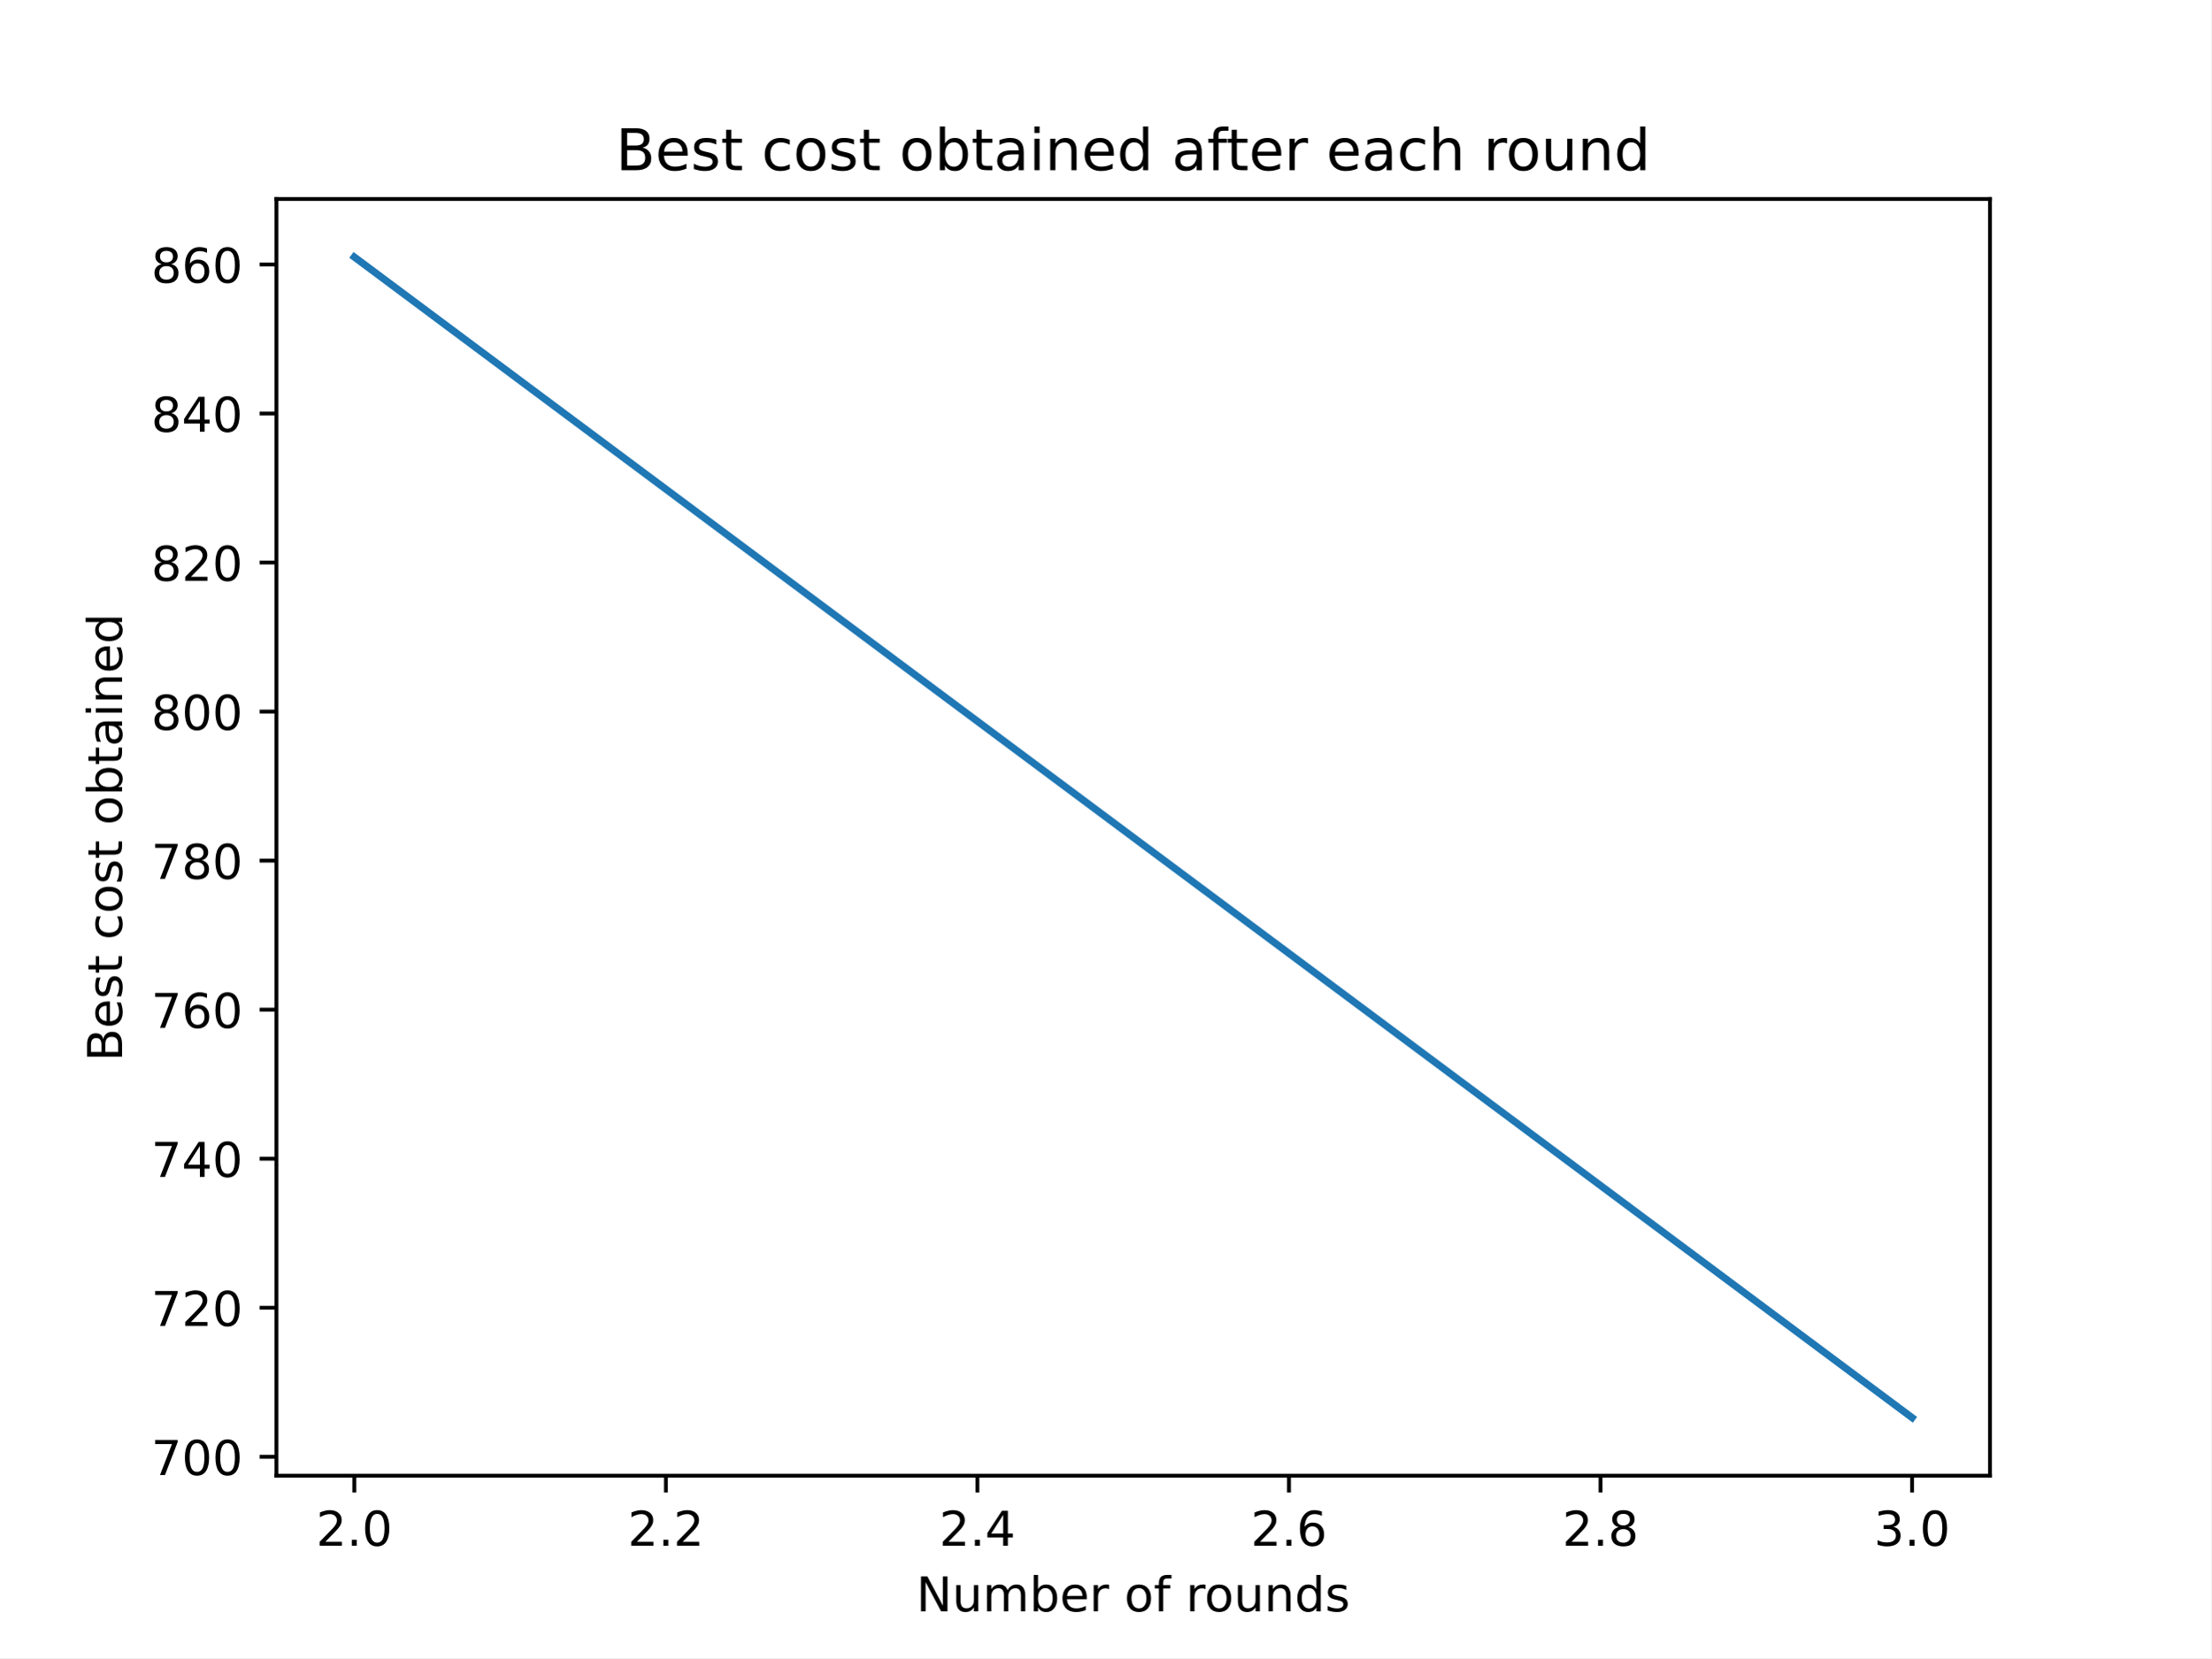
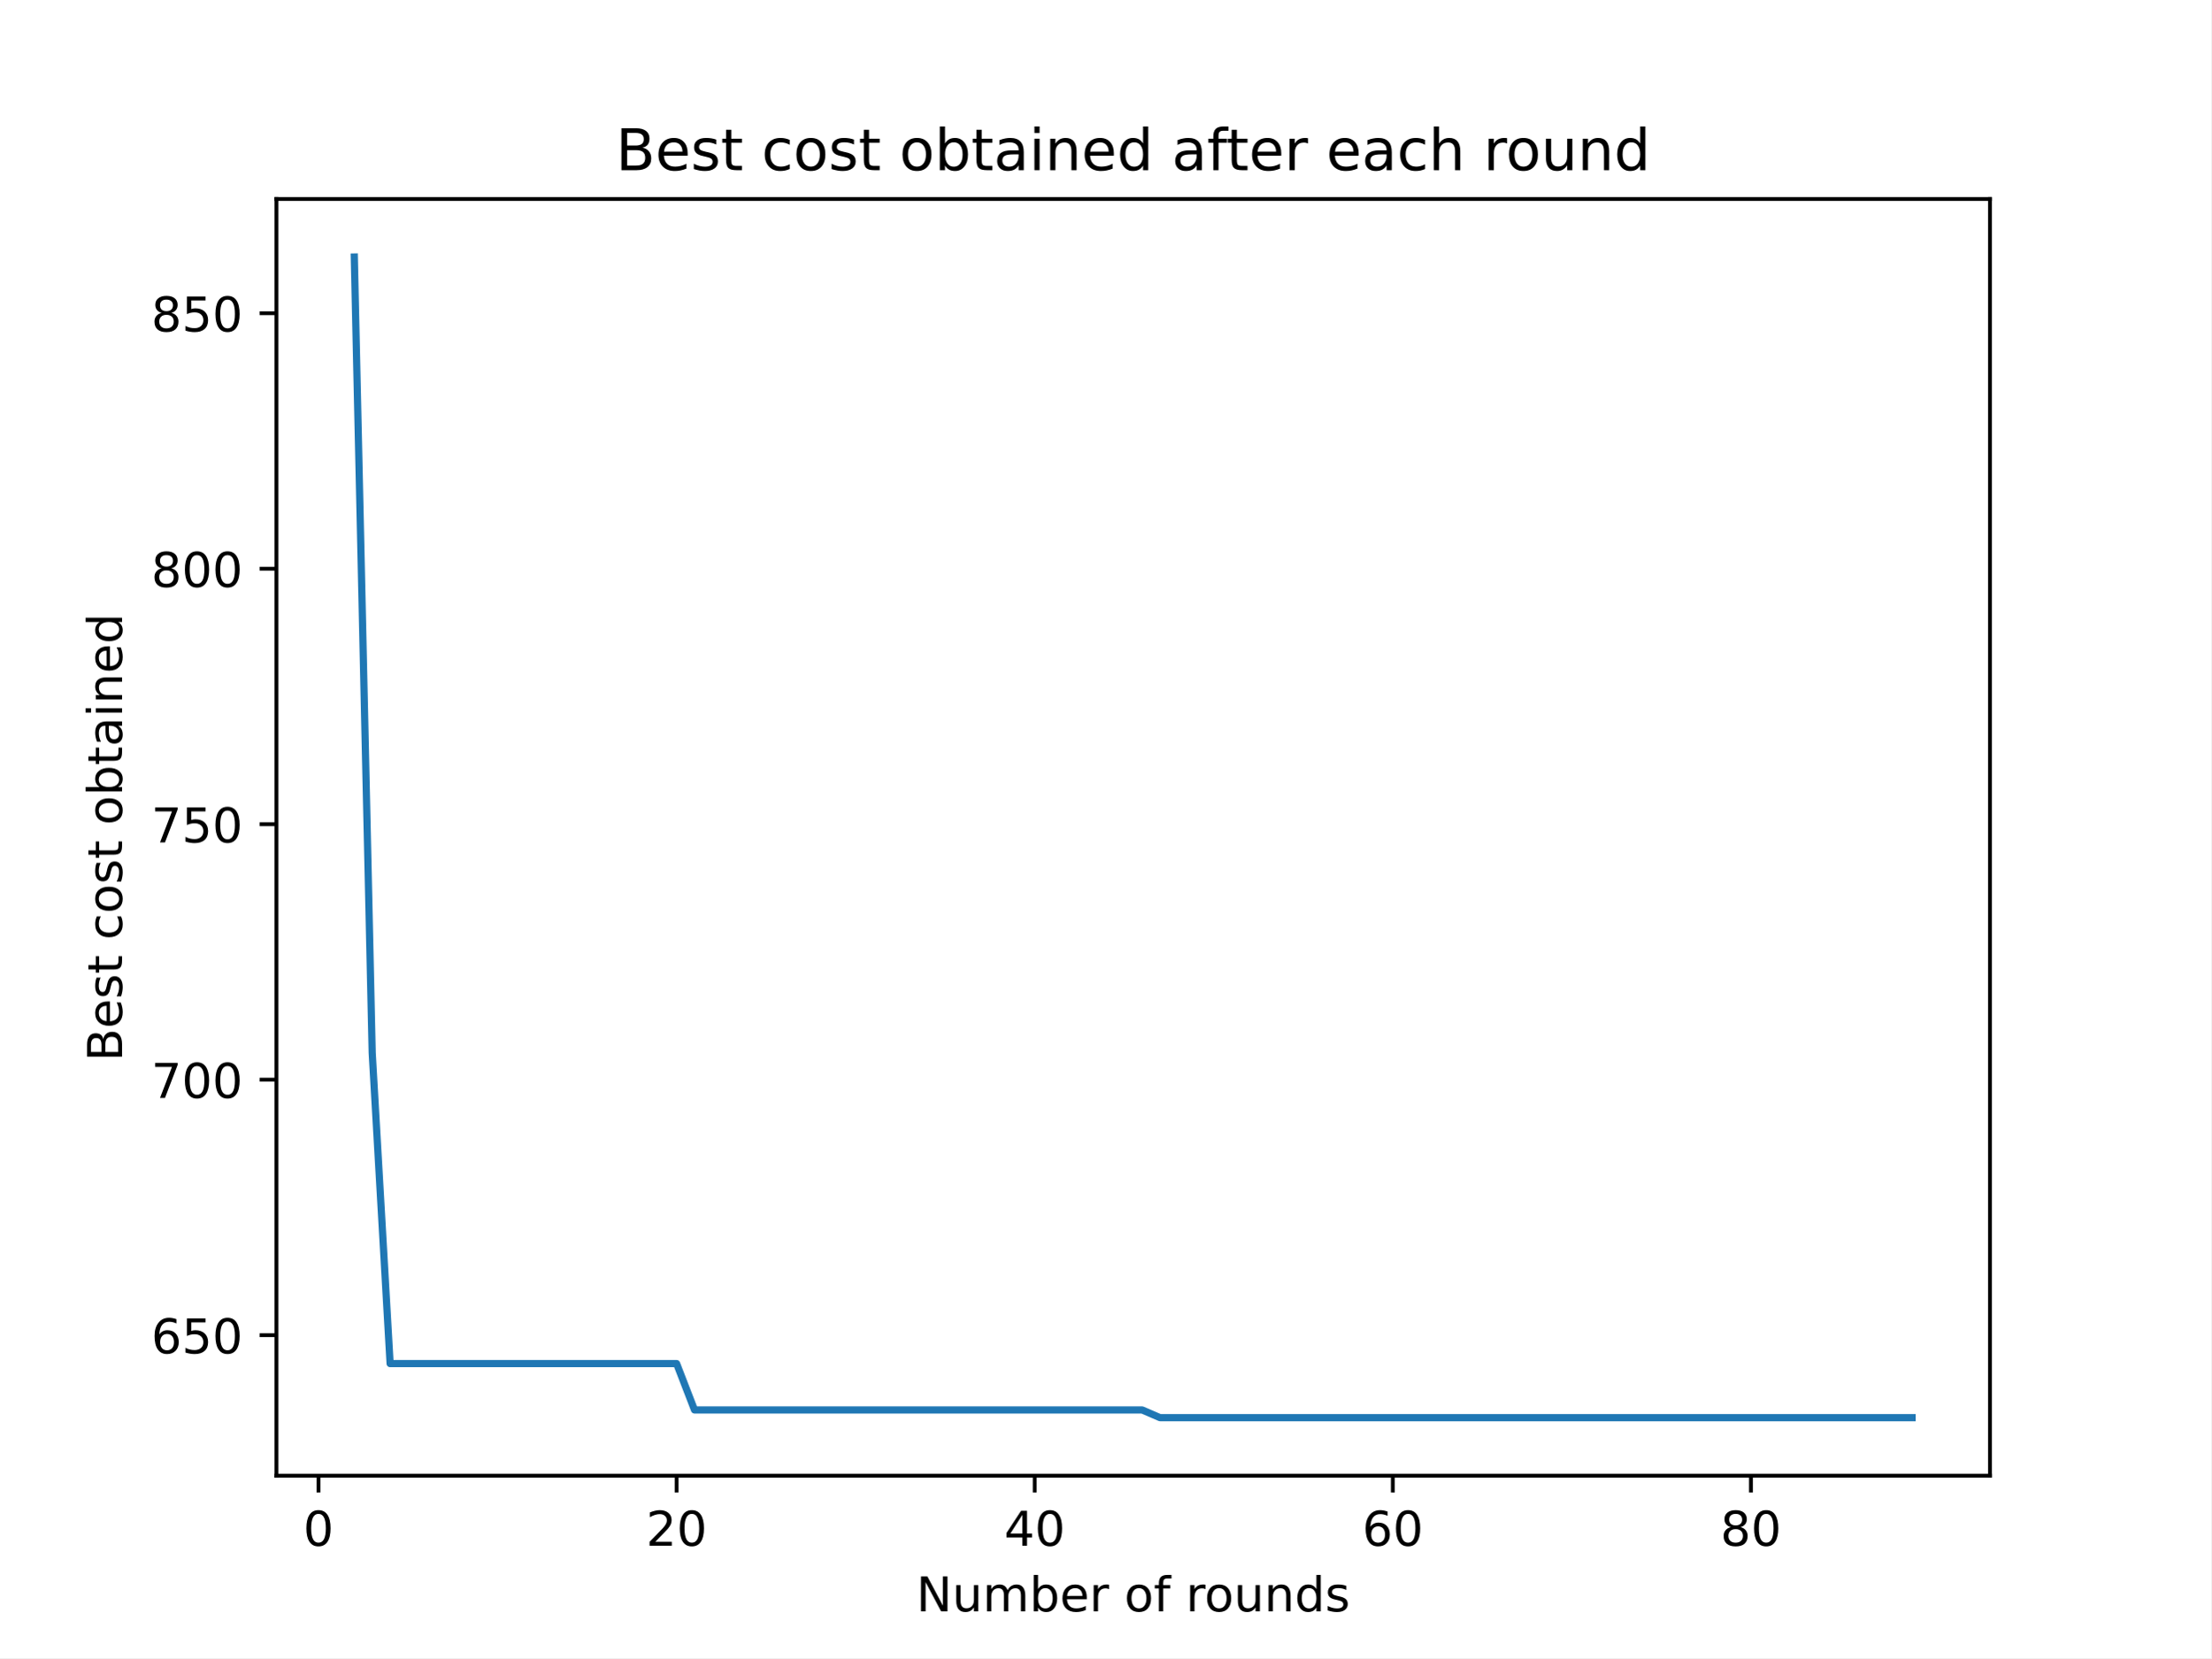
<svg xmlns="http://www.w3.org/2000/svg" xmlns:xlink="http://www.w3.org/1999/xlink" height="345.6pt" version="1.1" viewBox="0 0 460.8 345.6" width="460.8pt">
  <defs>
    <style type="text/css">*{stroke-linecap:butt;stroke-linejoin:round;}</style>
  </defs>
  <g id="figure_1">
    <g id="patch_1">
      <path d="M 0 345.6  L 460.8 345.6  L 460.8 0  L 0 0  z " style="fill:#ffffff;" />
    </g>
    <g id="axes_1">
      <g id="patch_2">
        <path d="M 57.6 307.584  L 414.72 307.584  L 414.72 41.472  L 57.6 41.472  z " style="fill:#ffffff;" />
      </g>
      <g id="matplotlib.axis_1">
        <g id="xtick_1">
          <g id="line2d_1">
            <defs>
-               <path d="M 0 0  L 0 3.5  " id="m3fabe53ad0" style="stroke:#000000;stroke-width:0.8;" />
+               <path d="M 0 0  L 0 3.5  " id="m9502d2cbd4" style="stroke:#000000;stroke-width:0.8;" />
            </defs>
            <g>
-               <use style="stroke:#000000;stroke-width:0.8;" x="73.833" xlink:href="#m3fabe53ad0" y="307.584" />
+               <use style="stroke:#000000;stroke-width:0.8;" x="66.369" xlink:href="#m9502d2cbd4" y="307.584" />
            </g>
          </g>
          <g id="text_1">
-             <g transform="translate(65.88116 322.1824)scale(0.1 -0.1)">
-               <defs>
-                 <path d="M 1228 531  L 3431 531  L 3431 0  L 469 0  L 469 531  Q 828 903 1448 1529  Q 2069 2156 2228 2338  Q 2531 2678 2651 2914  Q 2772 3150 2772 3378  Q 2772 3750 2511 3984  Q 2250 4219 1831 4219  Q 1534 4219 1204 4116  Q 875 4013 500 3803  L 500 4441  Q 881 4594 1212 4672  Q 1544 4750 1819 4750  Q 2544 4750 2975 4387  Q 3406 4025 3406 3419  Q 3406 3131 3298 2873  Q 3191 2616 2906 2266  Q 2828 2175 2409 1742  Q 1991 1309 1228 531  z " id="DejaVuSans-32" transform="scale(0.015625)" />
-                 <path d="M 684 794  L 1344 794  L 1344 0  L 684 0  L 684 794  z " id="DejaVuSans-2e" transform="scale(0.015625)" />
+             <g transform="translate(63.18815 322.1824)scale(0.1 -0.1)">
+               <defs>
                <path d="M 2034 4250  Q 1547 4250 1301 3770  Q 1056 3291 1056 2328  Q 1056 1369 1301 889  Q 1547 409 2034 409  Q 2525 409 2770 889  Q 3016 1369 3016 2328  Q 3016 3291 2770 3770  Q 2525 4250 2034 4250  z M 2034 4750  Q 2819 4750 3233 4129  Q 3647 3509 3647 2328  Q 3647 1150 3233 529  Q 2819 -91 2034 -91  Q 1250 -91 836 529  Q 422 1150 422 2328  Q 422 3509 836 4129  Q 1250 4750 2034 4750  z " id="DejaVuSans-30" transform="scale(0.015625)" />
              </defs>
-               <use xlink:href="#DejaVuSans-32" />
-               <use x="63.623" xlink:href="#DejaVuSans-2e" />
-               <use x="95.41" xlink:href="#DejaVuSans-30" />
+               <use xlink:href="#DejaVuSans-30" />
            </g>
          </g>
        </g>
        <g id="xtick_2">
          <g id="line2d_2">
            <g>
-               <use style="stroke:#000000;stroke-width:0.8;" x="138.764" xlink:href="#m3fabe53ad0" y="307.584" />
+               <use style="stroke:#000000;stroke-width:0.8;" x="141.003" xlink:href="#m9502d2cbd4" y="307.584" />
            </g>
          </g>
          <g id="text_2">
-             <g transform="translate(130.8121 322.1824)scale(0.1 -0.1)">
+             <g transform="translate(134.6401 322.1824)scale(0.1 -0.1)">
+               <defs>
+                 <path d="M 1228 531  L 3431 531  L 3431 0  L 469 0  L 469 531  Q 828 903 1448 1529  Q 2069 2156 2228 2338  Q 2531 2678 2651 2914  Q 2772 3150 2772 3378  Q 2772 3750 2511 3984  Q 2250 4219 1831 4219  Q 1534 4219 1204 4116  Q 875 4013 500 3803  L 500 4441  Q 881 4594 1212 4672  Q 1544 4750 1819 4750  Q 2544 4750 2975 4387  Q 3406 4025 3406 3419  Q 3406 3131 3298 2873  Q 3191 2616 2906 2266  Q 2828 2175 2409 1742  Q 1991 1309 1228 531  z " id="DejaVuSans-32" transform="scale(0.015625)" />
+               </defs>
              <use xlink:href="#DejaVuSans-32" />
-               <use x="63.623" xlink:href="#DejaVuSans-2e" />
-               <use x="95.41" xlink:href="#DejaVuSans-32" />
+               <use x="63.623" xlink:href="#DejaVuSans-30" />
            </g>
          </g>
        </g>
        <g id="xtick_3">
          <g id="line2d_3">
            <g>
-               <use style="stroke:#000000;stroke-width:0.8;" x="203.695" xlink:href="#m3fabe53ad0" y="307.584" />
+               <use style="stroke:#000000;stroke-width:0.8;" x="215.636" xlink:href="#m9502d2cbd4" y="307.584" />
            </g>
          </g>
          <g id="text_3">
-             <g transform="translate(195.743 322.1824)scale(0.1 -0.1)">
+             <g transform="translate(209.2734 322.1824)scale(0.1 -0.1)">
              <defs>
                <path d="M 2419 4116  L 825 1625  L 2419 1625  L 2419 4116  z M 2253 4666  L 3047 4666  L 3047 1625  L 3713 1625  L 3713 1100  L 3047 1100  L 3047 0  L 2419 0  L 2419 1100  L 313 1100  L 313 1709  L 2253 4666  z " id="DejaVuSans-34" transform="scale(0.015625)" />
              </defs>
-               <use xlink:href="#DejaVuSans-32" />
-               <use x="63.623" xlink:href="#DejaVuSans-2e" />
-               <use x="95.41" xlink:href="#DejaVuSans-34" />
+               <use xlink:href="#DejaVuSans-34" />
+               <use x="63.623" xlink:href="#DejaVuSans-30" />
            </g>
          </g>
        </g>
        <g id="xtick_4">
          <g id="line2d_4">
            <g>
-               <use style="stroke:#000000;stroke-width:0.8;" x="268.625" xlink:href="#m3fabe53ad0" y="307.584" />
+               <use style="stroke:#000000;stroke-width:0.8;" x="290.269" xlink:href="#m9502d2cbd4" y="307.584" />
            </g>
          </g>
          <g id="text_4">
-             <g transform="translate(260.6739 322.1824)scale(0.1 -0.1)">
+             <g transform="translate(283.9066 322.1824)scale(0.1 -0.1)">
              <defs>
                <path d="M 2113 2584  Q 1688 2584 1439 2293  Q 1191 2003 1191 1497  Q 1191 994 1439 701  Q 1688 409 2113 409  Q 2538 409 2786 701  Q 3034 994 3034 1497  Q 3034 2003 2786 2293  Q 2538 2584 2113 2584  z M 3366 4563  L 3366 3988  Q 3128 4100 2886 4159  Q 2644 4219 2406 4219  Q 1781 4219 1451 3797  Q 1122 3375 1075 2522  Q 1259 2794 1537 2939  Q 1816 3084 2150 3084  Q 2853 3084 3261 2657  Q 3669 2231 3669 1497  Q 3669 778 3244 343  Q 2819 -91 2113 -91  Q 1303 -91 875 529  Q 447 1150 447 2328  Q 447 3434 972 4092  Q 1497 4750 2381 4750  Q 2619 4750 2861 4703  Q 3103 4656 3366 4563  z " id="DejaVuSans-36" transform="scale(0.015625)" />
              </defs>
-               <use xlink:href="#DejaVuSans-32" />
-               <use x="63.623" xlink:href="#DejaVuSans-2e" />
-               <use x="95.41" xlink:href="#DejaVuSans-36" />
+               <use xlink:href="#DejaVuSans-36" />
+               <use x="63.623" xlink:href="#DejaVuSans-30" />
            </g>
          </g>
        </g>
        <g id="xtick_5">
          <g id="line2d_5">
            <g>
-               <use style="stroke:#000000;stroke-width:0.8;" x="333.556" xlink:href="#m3fabe53ad0" y="307.584" />
+               <use style="stroke:#000000;stroke-width:0.8;" x="364.902" xlink:href="#m9502d2cbd4" y="307.584" />
            </g>
          </g>
          <g id="text_5">
-             <g transform="translate(325.6048 322.1824)scale(0.1 -0.1)">
+             <g transform="translate(358.5398 322.1824)scale(0.1 -0.1)">
              <defs>
                <path d="M 2034 2216  Q 1584 2216 1326 1975  Q 1069 1734 1069 1313  Q 1069 891 1326 650  Q 1584 409 2034 409  Q 2484 409 2743 651  Q 3003 894 3003 1313  Q 3003 1734 2745 1975  Q 2488 2216 2034 2216  z M 1403 2484  Q 997 2584 770 2862  Q 544 3141 544 3541  Q 544 4100 942 4425  Q 1341 4750 2034 4750  Q 2731 4750 3128 4425  Q 3525 4100 3525 3541  Q 3525 3141 3298 2862  Q 3072 2584 2669 2484  Q 3125 2378 3379 2068  Q 3634 1759 3634 1313  Q 3634 634 3220 271  Q 2806 -91 2034 -91  Q 1263 -91 848 271  Q 434 634 434 1313  Q 434 1759 690 2068  Q 947 2378 1403 2484  z M 1172 3481  Q 1172 3119 1398 2916  Q 1625 2713 2034 2713  Q 2441 2713 2670 2916  Q 2900 3119 2900 3481  Q 2900 3844 2670 4047  Q 2441 4250 2034 4250  Q 1625 4250 1398 4047  Q 1172 3844 1172 3481  z " id="DejaVuSans-38" transform="scale(0.015625)" />
              </defs>
-               <use xlink:href="#DejaVuSans-32" />
-               <use x="63.623" xlink:href="#DejaVuSans-2e" />
-               <use x="95.41" xlink:href="#DejaVuSans-38" />
-             </g>
-           </g>
-         </g>
-         <g id="xtick_6">
-           <g id="line2d_6">
-             <g>
-               <use style="stroke:#000000;stroke-width:0.8;" x="398.487" xlink:href="#m3fabe53ad0" y="307.584" />
-             </g>
-           </g>
-           <g id="text_6">
-             <g transform="translate(390.5357 322.1824)scale(0.1 -0.1)">
-               <defs>
-                 <path d="M 2597 2516  Q 3050 2419 3304 2112  Q 3559 1806 3559 1356  Q 3559 666 3084 287  Q 2609 -91 1734 -91  Q 1441 -91 1130 -33  Q 819 25 488 141  L 488 750  Q 750 597 1062 519  Q 1375 441 1716 441  Q 2309 441 2620 675  Q 2931 909 2931 1356  Q 2931 1769 2642 2001  Q 2353 2234 1838 2234  L 1294 2234  L 1294 2753  L 1863 2753  Q 2328 2753 2575 2939  Q 2822 3125 2822 3475  Q 2822 3834 2567 4026  Q 2313 4219 1838 4219  Q 1578 4219 1281 4162  Q 984 4106 628 3988  L 628 4550  Q 988 4650 1302 4700  Q 1616 4750 1894 4750  Q 2613 4750 3031 4423  Q 3450 4097 3450 3541  Q 3450 3153 3228 2886  Q 3006 2619 2597 2516  z " id="DejaVuSans-33" transform="scale(0.015625)" />
-               </defs>
-               <use xlink:href="#DejaVuSans-33" />
-               <use x="63.623" xlink:href="#DejaVuSans-2e" />
-               <use x="95.41" xlink:href="#DejaVuSans-30" />
-             </g>
-           </g>
-         </g>
-         <g id="text_7">
+               <use xlink:href="#DejaVuSans-38" />
+               <use x="63.623" xlink:href="#DejaVuSans-30" />
+             </g>
+           </g>
+         </g>
+         <g id="text_6">
          <g transform="translate(190.9577 335.8606)scale(0.1 -0.1)">
            <defs>
              <path d="M 628 4666  L 1478 4666  L 3547 763  L 3547 4666  L 4159 4666  L 4159 0  L 3309 0  L 1241 3903  L 1241 0  L 628 0  L 628 4666  z " id="DejaVuSans-4e" transform="scale(0.015625)" />
              <path d="M 544 1381  L 544 3500  L 1119 3500  L 1119 1403  Q 1119 906 1312 657  Q 1506 409 1894 409  Q 2359 409 2629 706  Q 2900 1003 2900 1516  L 2900 3500  L 3475 3500  L 3475 0  L 2900 0  L 2900 538  Q 2691 219 2414 64  Q 2138 -91 1772 -91  Q 1169 -91 856 284  Q 544 659 544 1381  z M 1991 3584  L 1991 3584  z " id="DejaVuSans-75" transform="scale(0.015625)" />
              <path d="M 3328 2828  Q 3544 3216 3844 3400  Q 4144 3584 4550 3584  Q 5097 3584 5394 3201  Q 5691 2819 5691 2113  L 5691 0  L 5113 0  L 5113 2094  Q 5113 2597 4934 2840  Q 4756 3084 4391 3084  Q 3944 3084 3684 2787  Q 3425 2491 3425 1978  L 3425 0  L 2847 0  L 2847 2094  Q 2847 2600 2669 2842  Q 2491 3084 2119 3084  Q 1678 3084 1418 2786  Q 1159 2488 1159 1978  L 1159 0  L 581 0  L 581 3500  L 1159 3500  L 1159 2956  Q 1356 3278 1631 3431  Q 1906 3584 2284 3584  Q 2666 3584 2933 3390  Q 3200 3197 3328 2828  z " id="DejaVuSans-6d" transform="scale(0.015625)" />
              <path d="M 3116 1747  Q 3116 2381 2855 2742  Q 2594 3103 2138 3103  Q 1681 3103 1420 2742  Q 1159 2381 1159 1747  Q 1159 1113 1420 752  Q 1681 391 2138 391  Q 2594 391 2855 752  Q 3116 1113 3116 1747  z M 1159 2969  Q 1341 3281 1617 3432  Q 1894 3584 2278 3584  Q 2916 3584 3314 3078  Q 3713 2572 3713 1747  Q 3713 922 3314 415  Q 2916 -91 2278 -91  Q 1894 -91 1617 61  Q 1341 213 1159 525  L 1159 0  L 581 0  L 581 4863  L 1159 4863  L 1159 2969  z " id="DejaVuSans-62" transform="scale(0.015625)" />
              <path d="M 3597 1894  L 3597 1613  L 953 1613  Q 991 1019 1311 708  Q 1631 397 2203 397  Q 2534 397 2845 478  Q 3156 559 3463 722  L 3463 178  Q 3153 47 2828 -22  Q 2503 -91 2169 -91  Q 1331 -91 842 396  Q 353 884 353 1716  Q 353 2575 817 3079  Q 1281 3584 2069 3584  Q 2775 3584 3186 3129  Q 3597 2675 3597 1894  z M 3022 2063  Q 3016 2534 2758 2815  Q 2500 3097 2075 3097  Q 1594 3097 1305 2825  Q 1016 2553 972 2059  L 3022 2063  z " id="DejaVuSans-65" transform="scale(0.015625)" />
              <path d="M 2631 2963  Q 2534 3019 2420 3045  Q 2306 3072 2169 3072  Q 1681 3072 1420 2755  Q 1159 2438 1159 1844  L 1159 0  L 581 0  L 581 3500  L 1159 3500  L 1159 2956  Q 1341 3275 1631 3429  Q 1922 3584 2338 3584  Q 2397 3584 2469 3576  Q 2541 3569 2628 3553  L 2631 2963  z " id="DejaVuSans-72" transform="scale(0.015625)" />
              <path id="DejaVuSans-20" transform="scale(0.015625)" />
              <path d="M 1959 3097  Q 1497 3097 1228 2736  Q 959 2375 959 1747  Q 959 1119 1226 758  Q 1494 397 1959 397  Q 2419 397 2687 759  Q 2956 1122 2956 1747  Q 2956 2369 2687 2733  Q 2419 3097 1959 3097  z M 1959 3584  Q 2709 3584 3137 3096  Q 3566 2609 3566 1747  Q 3566 888 3137 398  Q 2709 -91 1959 -91  Q 1206 -91 779 398  Q 353 888 353 1747  Q 353 2609 779 3096  Q 1206 3584 1959 3584  z " id="DejaVuSans-6f" transform="scale(0.015625)" />
              <path d="M 2375 4863  L 2375 4384  L 1825 4384  Q 1516 4384 1395 4259  Q 1275 4134 1275 3809  L 1275 3500  L 2222 3500  L 2222 3053  L 1275 3053  L 1275 0  L 697 0  L 697 3053  L 147 3053  L 147 3500  L 697 3500  L 697 3744  Q 697 4328 969 4595  Q 1241 4863 1831 4863  L 2375 4863  z " id="DejaVuSans-66" transform="scale(0.015625)" />
              <path d="M 3513 2113  L 3513 0  L 2938 0  L 2938 2094  Q 2938 2591 2744 2837  Q 2550 3084 2163 3084  Q 1697 3084 1428 2787  Q 1159 2491 1159 1978  L 1159 0  L 581 0  L 581 3500  L 1159 3500  L 1159 2956  Q 1366 3272 1645 3428  Q 1925 3584 2291 3584  Q 2894 3584 3203 3211  Q 3513 2838 3513 2113  z " id="DejaVuSans-6e" transform="scale(0.015625)" />
              <path d="M 2906 2969  L 2906 4863  L 3481 4863  L 3481 0  L 2906 0  L 2906 525  Q 2725 213 2448 61  Q 2172 -91 1784 -91  Q 1150 -91 751 415  Q 353 922 353 1747  Q 353 2572 751 3078  Q 1150 3584 1784 3584  Q 2172 3584 2448 3432  Q 2725 3281 2906 2969  z M 947 1747  Q 947 1113 1208 752  Q 1469 391 1925 391  Q 2381 391 2643 752  Q 2906 1113 2906 1747  Q 2906 2381 2643 2742  Q 2381 3103 1925 3103  Q 1469 3103 1208 2742  Q 947 2381 947 1747  z " id="DejaVuSans-64" transform="scale(0.015625)" />
              <path d="M 2834 3397  L 2834 2853  Q 2591 2978 2328 3040  Q 2066 3103 1784 3103  Q 1356 3103 1142 2972  Q 928 2841 928 2578  Q 928 2378 1081 2264  Q 1234 2150 1697 2047  L 1894 2003  Q 2506 1872 2764 1633  Q 3022 1394 3022 966  Q 3022 478 2636 193  Q 2250 -91 1575 -91  Q 1294 -91 989 -36  Q 684 19 347 128  L 347 722  Q 666 556 975 473  Q 1284 391 1588 391  Q 1994 391 2212 530  Q 2431 669 2431 922  Q 2431 1156 2273 1281  Q 2116 1406 1581 1522  L 1381 1569  Q 847 1681 609 1914  Q 372 2147 372 2553  Q 372 3047 722 3315  Q 1072 3584 1716 3584  Q 2034 3584 2315 3537  Q 2597 3491 2834 3397  z " id="DejaVuSans-73" transform="scale(0.015625)" />
            </defs>
            <use xlink:href="#DejaVuSans-4e" />
            <use x="74.805" xlink:href="#DejaVuSans-75" />
            <use x="138.184" xlink:href="#DejaVuSans-6d" />
            <use x="235.596" xlink:href="#DejaVuSans-62" />
            <use x="299.072" xlink:href="#DejaVuSans-65" />
            <use x="360.596" xlink:href="#DejaVuSans-72" />
            <use x="401.709" xlink:href="#DejaVuSans-20" />
            <use x="433.496" xlink:href="#DejaVuSans-6f" />
            <use x="494.678" xlink:href="#DejaVuSans-66" />
            <use x="529.883" xlink:href="#DejaVuSans-20" />
            <use x="561.67" xlink:href="#DejaVuSans-72" />
            <use x="600.533" xlink:href="#DejaVuSans-6f" />
            <use x="661.715" xlink:href="#DejaVuSans-75" />
            <use x="725.094" xlink:href="#DejaVuSans-6e" />
            <use x="788.473" xlink:href="#DejaVuSans-64" />
            <use x="851.949" xlink:href="#DejaVuSans-73" />
          </g>
        </g>
      </g>
      <g id="matplotlib.axis_2">
        <g id="ytick_1">
+           <g id="line2d_6">
+             <defs>
+               <path d="M 0 0  L -3.5 0  " id="m65a65a10f5" style="stroke:#000000;stroke-width:0.8;" />
+             </defs>
+             <g>
+               <use style="stroke:#000000;stroke-width:0.8;" x="57.6" xlink:href="#m65a65a10f5" y="278.289" />
+             </g>
+           </g>
+           <g id="text_7">
+             <g transform="translate(31.5125 282.0882)scale(0.1 -0.1)">
+               <defs>
+                 <path d="M 691 4666  L 3169 4666  L 3169 4134  L 1269 4134  L 1269 2991  Q 1406 3038 1543 3061  Q 1681 3084 1819 3084  Q 2600 3084 3056 2656  Q 3513 2228 3513 1497  Q 3513 744 3044 326  Q 2575 -91 1722 -91  Q 1428 -91 1123 -41  Q 819 9 494 109  L 494 744  Q 775 591 1075 516  Q 1375 441 1709 441  Q 2250 441 2565 725  Q 2881 1009 2881 1497  Q 2881 1984 2565 2268  Q 2250 2553 1709 2553  Q 1456 2553 1204 2497  Q 953 2441 691 2322  L 691 4666  z " id="DejaVuSans-35" transform="scale(0.015625)" />
+               </defs>
+               <use xlink:href="#DejaVuSans-36" />
+               <use x="63.623" xlink:href="#DejaVuSans-35" />
+               <use x="127.246" xlink:href="#DejaVuSans-30" />
+             </g>
+           </g>
+         </g>
+         <g id="ytick_2">
          <g id="line2d_7">
-             <defs>
-               <path d="M 0 0  L -3.5 0  " id="mf43fc42921" style="stroke:#000000;stroke-width:0.8;" />
-             </defs>
-             <g>
-               <use style="stroke:#000000;stroke-width:0.8;" x="57.6" xlink:href="#mf43fc42921" y="303.641" />
+             <g>
+               <use style="stroke:#000000;stroke-width:0.8;" x="57.6" xlink:href="#m65a65a10f5" y="225.037" />
            </g>
          </g>
          <g id="text_8">
-             <g transform="translate(31.5125 307.44)scale(0.1 -0.1)">
+             <g transform="translate(31.5125 228.8365)scale(0.1 -0.1)">
              <defs>
                <path d="M 525 4666  L 3525 4666  L 3525 4397  L 1831 0  L 1172 0  L 2766 4134  L 525 4134  L 525 4666  z " id="DejaVuSans-37" transform="scale(0.015625)" />
              </defs>
              <use xlink:href="#DejaVuSans-37" />
              <use x="63.623" xlink:href="#DejaVuSans-30" />
              <use x="127.246" xlink:href="#DejaVuSans-30" />
            </g>
          </g>
        </g>
-         <g id="ytick_2">
+         <g id="ytick_3">
          <g id="line2d_8">
            <g>
-               <use style="stroke:#000000;stroke-width:0.8;" x="57.6" xlink:href="#mf43fc42921" y="272.576" />
+               <use style="stroke:#000000;stroke-width:0.8;" x="57.6" xlink:href="#m65a65a10f5" y="171.786" />
            </g>
          </g>
          <g id="text_9">
-             <g transform="translate(31.5125 276.3748)scale(0.1 -0.1)">
+             <g transform="translate(31.5125 175.5849)scale(0.1 -0.1)">
              <use xlink:href="#DejaVuSans-37" />
-               <use x="63.623" xlink:href="#DejaVuSans-32" />
-               <use x="127.246" xlink:href="#DejaVuSans-30" />
-             </g>
-           </g>
-         </g>
-         <g id="ytick_3">
+               <use x="63.623" xlink:href="#DejaVuSans-35" />
+               <use x="127.246" xlink:href="#DejaVuSans-30" />
+             </g>
+           </g>
+         </g>
+         <g id="ytick_4">
          <g id="line2d_9">
            <g>
-               <use style="stroke:#000000;stroke-width:0.8;" x="57.6" xlink:href="#mf43fc42921" y="241.51" />
+               <use style="stroke:#000000;stroke-width:0.8;" x="57.6" xlink:href="#m65a65a10f5" y="118.534" />
            </g>
          </g>
          <g id="text_10">
-             <g transform="translate(31.5125 245.3097)scale(0.1 -0.1)">
-               <use xlink:href="#DejaVuSans-37" />
-               <use x="63.623" xlink:href="#DejaVuSans-34" />
-               <use x="127.246" xlink:href="#DejaVuSans-30" />
-             </g>
-           </g>
-         </g>
-         <g id="ytick_4">
+             <g transform="translate(31.5125 122.3332)scale(0.1 -0.1)">
+               <use xlink:href="#DejaVuSans-38" />
+               <use x="63.623" xlink:href="#DejaVuSans-30" />
+               <use x="127.246" xlink:href="#DejaVuSans-30" />
+             </g>
+           </g>
+         </g>
+         <g id="ytick_5">
          <g id="line2d_10">
            <g>
-               <use style="stroke:#000000;stroke-width:0.8;" x="57.6" xlink:href="#mf43fc42921" y="210.445" />
+               <use style="stroke:#000000;stroke-width:0.8;" x="57.6" xlink:href="#m65a65a10f5" y="65.282" />
            </g>
          </g>
          <g id="text_11">
-             <g transform="translate(31.5125 214.2446)scale(0.1 -0.1)">
-               <use xlink:href="#DejaVuSans-37" />
-               <use x="63.623" xlink:href="#DejaVuSans-36" />
-               <use x="127.246" xlink:href="#DejaVuSans-30" />
-             </g>
-           </g>
-         </g>
-         <g id="ytick_5">
-           <g id="line2d_11">
-             <g>
-               <use style="stroke:#000000;stroke-width:0.8;" x="57.6" xlink:href="#mf43fc42921" y="179.38" />
-             </g>
-           </g>
-           <g id="text_12">
-             <g transform="translate(31.5125 183.1794)scale(0.1 -0.1)">
-               <use xlink:href="#DejaVuSans-37" />
-               <use x="63.623" xlink:href="#DejaVuSans-38" />
-               <use x="127.246" xlink:href="#DejaVuSans-30" />
-             </g>
-           </g>
-         </g>
-         <g id="ytick_6">
-           <g id="line2d_12">
-             <g>
-               <use style="stroke:#000000;stroke-width:0.8;" x="57.6" xlink:href="#mf43fc42921" y="148.315" />
-             </g>
-           </g>
-           <g id="text_13">
-             <g transform="translate(31.5125 152.1143)scale(0.1 -0.1)">
+             <g transform="translate(31.5125 69.08152)scale(0.1 -0.1)">
              <use xlink:href="#DejaVuSans-38" />
-               <use x="63.623" xlink:href="#DejaVuSans-30" />
-               <use x="127.246" xlink:href="#DejaVuSans-30" />
-             </g>
-           </g>
-         </g>
-         <g id="ytick_7">
-           <g id="line2d_13">
-             <g>
-               <use style="stroke:#000000;stroke-width:0.8;" x="57.6" xlink:href="#mf43fc42921" y="117.25" />
-             </g>
-           </g>
-           <g id="text_14">
-             <g transform="translate(31.5125 121.0492)scale(0.1 -0.1)">
-               <use xlink:href="#DejaVuSans-38" />
-               <use x="63.623" xlink:href="#DejaVuSans-32" />
-               <use x="127.246" xlink:href="#DejaVuSans-30" />
-             </g>
-           </g>
-         </g>
-         <g id="ytick_8">
-           <g id="line2d_14">
-             <g>
-               <use style="stroke:#000000;stroke-width:0.8;" x="57.6" xlink:href="#mf43fc42921" y="86.185" />
-             </g>
-           </g>
-           <g id="text_15">
-             <g transform="translate(31.5125 89.98405)scale(0.1 -0.1)">
-               <use xlink:href="#DejaVuSans-38" />
-               <use x="63.623" xlink:href="#DejaVuSans-34" />
-               <use x="127.246" xlink:href="#DejaVuSans-30" />
-             </g>
-           </g>
-         </g>
-         <g id="ytick_9">
-           <g id="line2d_15">
-             <g>
-               <use style="stroke:#000000;stroke-width:0.8;" x="57.6" xlink:href="#mf43fc42921" y="55.12" />
-             </g>
-           </g>
-           <g id="text_16">
-             <g transform="translate(31.5125 58.91892)scale(0.1 -0.1)">
-               <use xlink:href="#DejaVuSans-38" />
-               <use x="63.623" xlink:href="#DejaVuSans-36" />
-               <use x="127.246" xlink:href="#DejaVuSans-30" />
-             </g>
-           </g>
-         </g>
-         <g id="text_17">
+               <use x="63.623" xlink:href="#DejaVuSans-35" />
+               <use x="127.246" xlink:href="#DejaVuSans-30" />
+             </g>
+           </g>
+         </g>
+         <g id="text_12">
          <g transform="translate(25.43281 221.2178)rotate(-90)scale(0.1 -0.1)">
            <defs>
              <path d="M 1259 2228  L 1259 519  L 2272 519  Q 2781 519 3026 730  Q 3272 941 3272 1375  Q 3272 1813 3026 2020  Q 2781 2228 2272 2228  L 1259 2228  z M 1259 4147  L 1259 2741  L 2194 2741  Q 2656 2741 2882 2914  Q 3109 3088 3109 3444  Q 3109 3797 2882 3972  Q 2656 4147 2194 4147  L 1259 4147  z M 628 4666  L 2241 4666  Q 2963 4666 3353 4366  Q 3744 4066 3744 3513  Q 3744 3084 3544 2831  Q 3344 2578 2956 2516  Q 3422 2416 3680 2098  Q 3938 1781 3938 1306  Q 3938 681 3513 340  Q 3088 0 2303 0  L 628 0  L 628 4666  z " id="DejaVuSans-42" transform="scale(0.015625)" />
              <path d="M 1172 4494  L 1172 3500  L 2356 3500  L 2356 3053  L 1172 3053  L 1172 1153  Q 1172 725 1289 603  Q 1406 481 1766 481  L 2356 481  L 2356 0  L 1766 0  Q 1100 0 847 248  Q 594 497 594 1153  L 594 3053  L 172 3053  L 172 3500  L 594 3500  L 594 4494  L 1172 4494  z " id="DejaVuSans-74" transform="scale(0.015625)" />
              <path d="M 3122 3366  L 3122 2828  Q 2878 2963 2633 3030  Q 2388 3097 2138 3097  Q 1578 3097 1268 2742  Q 959 2388 959 1747  Q 959 1106 1268 751  Q 1578 397 2138 397  Q 2388 397 2633 464  Q 2878 531 3122 666  L 3122 134  Q 2881 22 2623 -34  Q 2366 -91 2075 -91  Q 1284 -91 818 406  Q 353 903 353 1747  Q 353 2603 823 3093  Q 1294 3584 2113 3584  Q 2378 3584 2631 3529  Q 2884 3475 3122 3366  z " id="DejaVuSans-63" transform="scale(0.015625)" />
              <path d="M 2194 1759  Q 1497 1759 1228 1600  Q 959 1441 959 1056  Q 959 750 1161 570  Q 1363 391 1709 391  Q 2188 391 2477 730  Q 2766 1069 2766 1631  L 2766 1759  L 2194 1759  z M 3341 1997  L 3341 0  L 2766 0  L 2766 531  Q 2569 213 2275 61  Q 1981 -91 1556 -91  Q 1019 -91 701 211  Q 384 513 384 1019  Q 384 1609 779 1909  Q 1175 2209 1959 2209  L 2766 2209  L 2766 2266  Q 2766 2663 2505 2880  Q 2244 3097 1772 3097  Q 1472 3097 1187 3025  Q 903 2953 641 2809  L 641 3341  Q 956 3463 1253 3523  Q 1550 3584 1831 3584  Q 2591 3584 2966 3190  Q 3341 2797 3341 1997  z " id="DejaVuSans-61" transform="scale(0.015625)" />
              <path d="M 603 3500  L 1178 3500  L 1178 0  L 603 0  L 603 3500  z M 603 4863  L 1178 4863  L 1178 4134  L 603 4134  L 603 4863  z " id="DejaVuSans-69" transform="scale(0.015625)" />
            </defs>
            <use xlink:href="#DejaVuSans-42" />
            <use x="68.604" xlink:href="#DejaVuSans-65" />
            <use x="130.127" xlink:href="#DejaVuSans-73" />
            <use x="182.227" xlink:href="#DejaVuSans-74" />
            <use x="221.436" xlink:href="#DejaVuSans-20" />
            <use x="253.223" xlink:href="#DejaVuSans-63" />
            <use x="308.203" xlink:href="#DejaVuSans-6f" />
            <use x="369.385" xlink:href="#DejaVuSans-73" />
            <use x="421.484" xlink:href="#DejaVuSans-74" />
            <use x="460.693" xlink:href="#DejaVuSans-20" />
            <use x="492.48" xlink:href="#DejaVuSans-6f" />
            <use x="553.662" xlink:href="#DejaVuSans-62" />
            <use x="617.139" xlink:href="#DejaVuSans-74" />
            <use x="656.348" xlink:href="#DejaVuSans-61" />
            <use x="717.627" xlink:href="#DejaVuSans-69" />
            <use x="745.41" xlink:href="#DejaVuSans-6e" />
            <use x="808.789" xlink:href="#DejaVuSans-65" />
            <use x="870.312" xlink:href="#DejaVuSans-64" />
          </g>
        </g>
      </g>
-       <g id="line2d_16">
-         <path clip-path="url(#pcc23b9dcb9)" d="M 73.833 53.568  L 398.487 295.488  " style="fill:none;stroke:#1f77b4;stroke-linecap:square;stroke-width:1.5;" />
+       <g id="line2d_11">
+         <path clip-path="url(#p300d911f55)" d="M 73.833 53.568  L 77.564 219.447  L 81.296 284.213  L 85.028 284.213  L 88.759 284.213  L 92.491 284.213  L 96.223 284.213  L 99.954 284.213  L 103.686 284.213  L 107.418 284.213  L 111.149 284.213  L 114.881 284.213  L 118.613 284.213  L 122.344 284.213  L 126.076 284.213  L 129.808 284.213  L 133.539 284.213  L 137.271 284.213  L 141.003 284.213  L 144.734 293.875  L 148.466 293.875  L 152.198 293.875  L 155.929 293.875  L 159.661 293.875  L 163.393 293.875  L 167.124 293.875  L 170.856 293.875  L 174.588 293.875  L 178.319 293.875  L 182.051 293.875  L 185.783 293.875  L 189.514 293.875  L 193.246 293.875  L 196.978 293.875  L 200.709 293.875  L 204.441 293.875  L 208.173 293.875  L 211.904 293.875  L 215.636 293.875  L 219.368 293.875  L 223.099 293.875  L 226.831 293.875  L 230.563 293.875  L 234.294 293.875  L 238.026 293.875  L 241.757 295.488  L 245.489 295.488  L 249.221 295.488  L 252.952 295.488  L 256.684 295.488  L 260.416 295.488  L 264.147 295.488  L 267.879 295.488  L 271.611 295.488  L 275.342 295.488  L 279.074 295.488  L 282.806 295.488  L 286.537 295.488  L 290.269 295.488  L 294.001 295.488  L 297.732 295.488  L 301.464 295.488  L 305.196 295.488  L 308.927 295.488  L 312.659 295.488  L 316.391 295.488  L 320.122 295.488  L 323.854 295.488  L 327.586 295.488  L 331.317 295.488  L 335.049 295.488  L 338.781 295.488  L 342.512 295.488  L 346.244 295.488  L 349.976 295.488  L 353.707 295.488  L 357.439 295.488  L 361.171 295.488  L 364.902 295.488  L 368.634 295.488  L 372.366 295.488  L 376.097 295.488  L 379.829 295.488  L 383.561 295.488  L 387.292 295.488  L 391.024 295.488  L 394.756 295.488  L 398.487 295.488  " style="fill:none;stroke:#1f77b4;stroke-linecap:square;stroke-width:1.5;" />
      </g>
      <g id="patch_3">
        <path d="M 57.6 307.584  L 57.6 41.472  " style="fill:none;stroke:#000000;stroke-linecap:square;stroke-linejoin:miter;stroke-width:0.8;" />
      </g>
      <g id="patch_4">
        <path d="M 414.72 307.584  L 414.72 41.472  " style="fill:none;stroke:#000000;stroke-linecap:square;stroke-linejoin:miter;stroke-width:0.8;" />
      </g>
      <g id="patch_5">
        <path d="M 57.6 307.584  L 414.72 307.584  " style="fill:none;stroke:#000000;stroke-linecap:square;stroke-linejoin:miter;stroke-width:0.8;" />
      </g>
      <g id="patch_6">
        <path d="M 57.6 41.472  L 414.72 41.472  " style="fill:none;stroke:#000000;stroke-linecap:square;stroke-linejoin:miter;stroke-width:0.8;" />
      </g>
-       <g id="text_18">
+       <g id="text_13">
        <g transform="translate(128.3297 35.472)scale(0.12 -0.12)">
          <defs>
            <path d="M 3513 2113  L 3513 0  L 2938 0  L 2938 2094  Q 2938 2591 2744 2837  Q 2550 3084 2163 3084  Q 1697 3084 1428 2787  Q 1159 2491 1159 1978  L 1159 0  L 581 0  L 581 4863  L 1159 4863  L 1159 2956  Q 1366 3272 1645 3428  Q 1925 3584 2291 3584  Q 2894 3584 3203 3211  Q 3513 2838 3513 2113  z " id="DejaVuSans-68" transform="scale(0.015625)" />
          </defs>
          <use xlink:href="#DejaVuSans-42" />
          <use x="68.604" xlink:href="#DejaVuSans-65" />
          <use x="130.127" xlink:href="#DejaVuSans-73" />
          <use x="182.227" xlink:href="#DejaVuSans-74" />
          <use x="221.436" xlink:href="#DejaVuSans-20" />
          <use x="253.223" xlink:href="#DejaVuSans-63" />
          <use x="308.203" xlink:href="#DejaVuSans-6f" />
          <use x="369.385" xlink:href="#DejaVuSans-73" />
          <use x="421.484" xlink:href="#DejaVuSans-74" />
          <use x="460.693" xlink:href="#DejaVuSans-20" />
          <use x="492.48" xlink:href="#DejaVuSans-6f" />
          <use x="553.662" xlink:href="#DejaVuSans-62" />
          <use x="617.139" xlink:href="#DejaVuSans-74" />
          <use x="656.348" xlink:href="#DejaVuSans-61" />
          <use x="717.627" xlink:href="#DejaVuSans-69" />
          <use x="745.41" xlink:href="#DejaVuSans-6e" />
          <use x="808.789" xlink:href="#DejaVuSans-65" />
          <use x="870.312" xlink:href="#DejaVuSans-64" />
          <use x="933.789" xlink:href="#DejaVuSans-20" />
          <use x="965.576" xlink:href="#DejaVuSans-61" />
          <use x="1026.855" xlink:href="#DejaVuSans-66" />
          <use x="1060.311" xlink:href="#DejaVuSans-74" />
          <use x="1099.52" xlink:href="#DejaVuSans-65" />
          <use x="1161.043" xlink:href="#DejaVuSans-72" />
          <use x="1202.156" xlink:href="#DejaVuSans-20" />
          <use x="1233.943" xlink:href="#DejaVuSans-65" />
          <use x="1295.467" xlink:href="#DejaVuSans-61" />
          <use x="1356.746" xlink:href="#DejaVuSans-63" />
          <use x="1411.727" xlink:href="#DejaVuSans-68" />
          <use x="1475.105" xlink:href="#DejaVuSans-20" />
          <use x="1506.893" xlink:href="#DejaVuSans-72" />
          <use x="1545.756" xlink:href="#DejaVuSans-6f" />
          <use x="1606.938" xlink:href="#DejaVuSans-75" />
          <use x="1670.316" xlink:href="#DejaVuSans-6e" />
          <use x="1733.695" xlink:href="#DejaVuSans-64" />
        </g>
      </g>
    </g>
  </g>
  <defs>
-     <clipPath id="pcc23b9dcb9">
+     <clipPath id="p300d911f55">
      <rect height="266.112" width="357.12" x="57.6" y="41.472" />
    </clipPath>
  </defs>
</svg>
